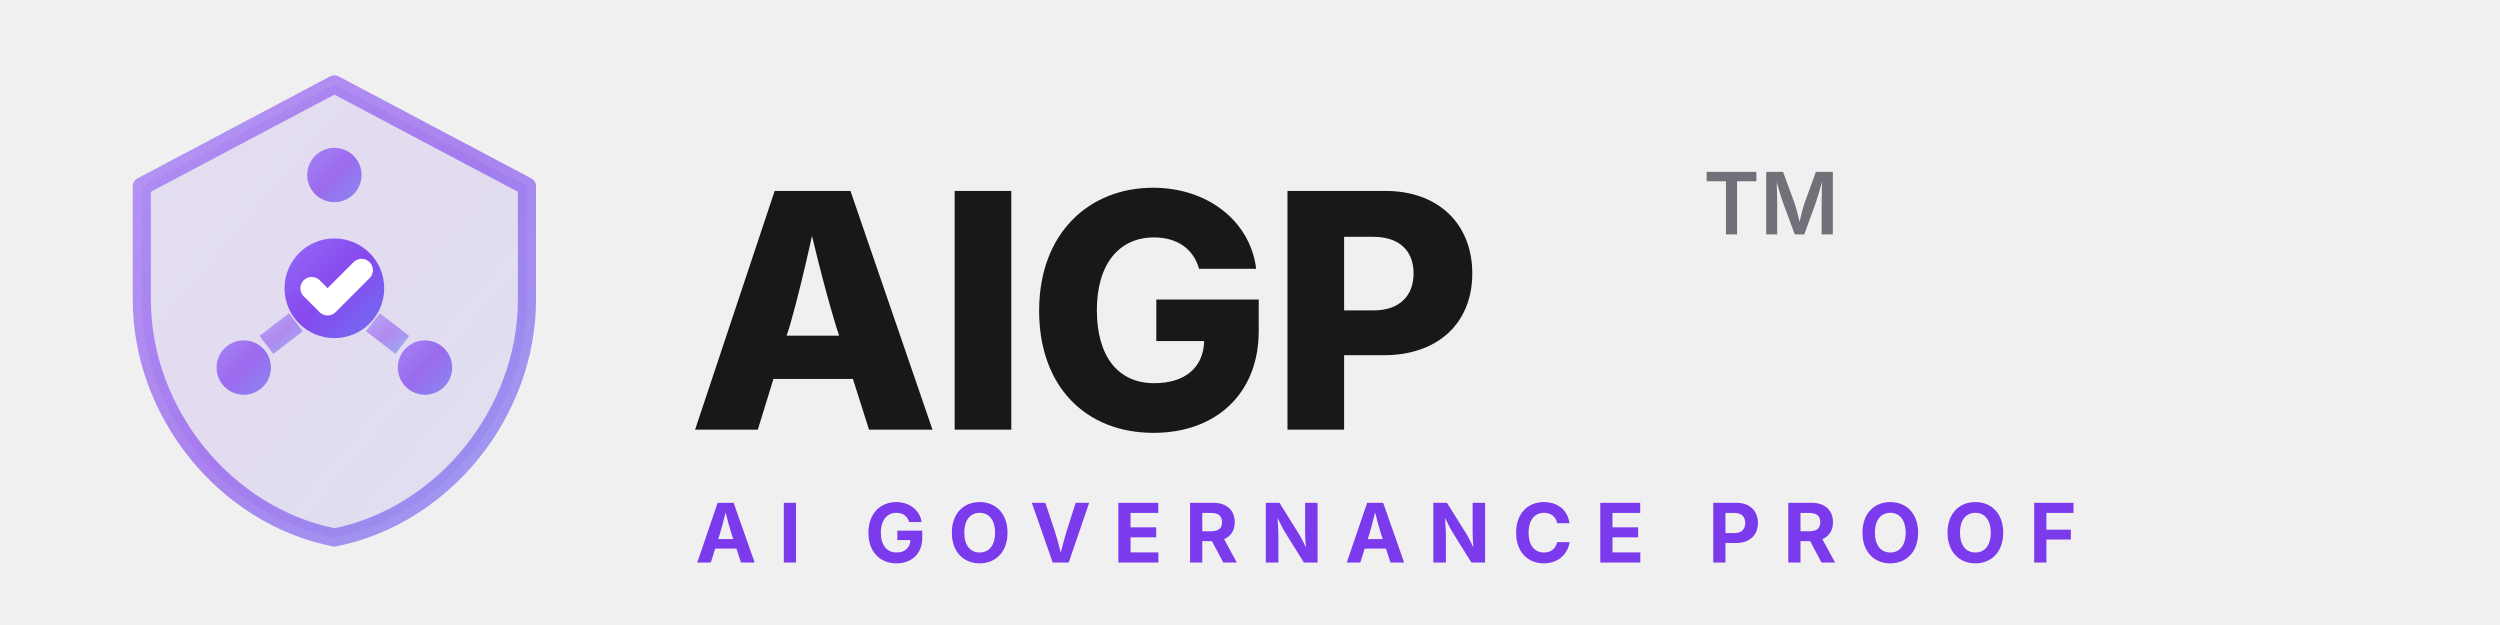
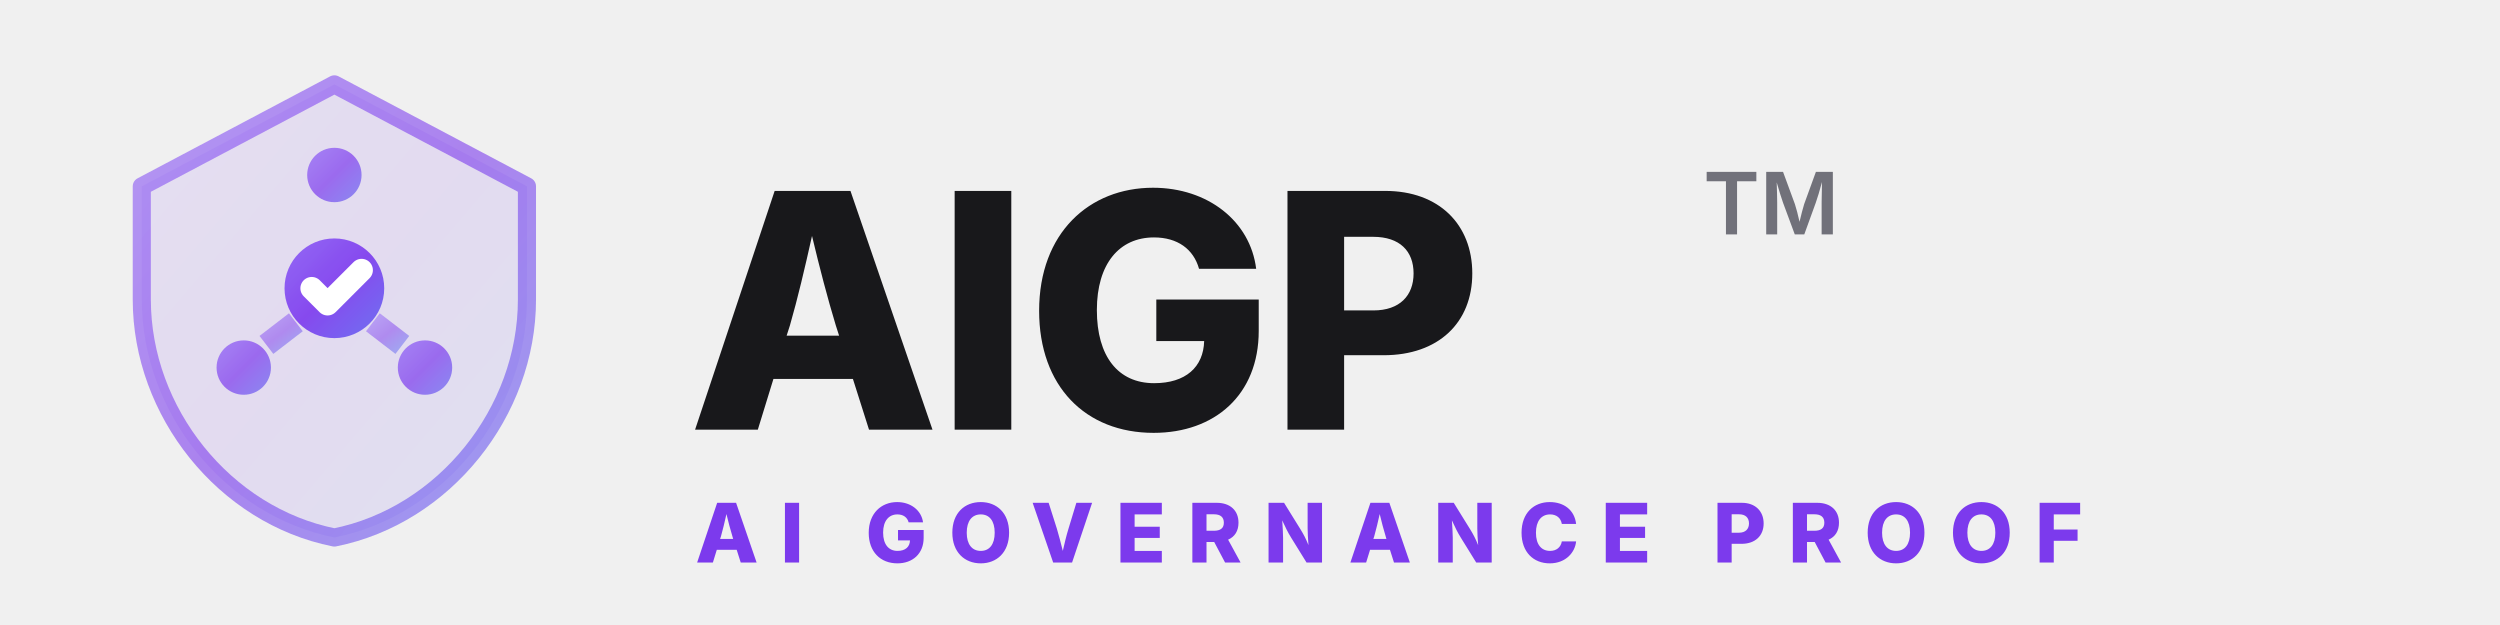
<svg xmlns="http://www.w3.org/2000/svg" viewBox="0 0 320 80" fill="none">
  <defs>
    <linearGradient id="aigp-grad" x1="0%" y1="0%" x2="100%" y2="100%">
      <stop offset="0%" style="stop-color:#8B5CF6;stop-opacity:1" />
      <stop offset="100%" style="stop-color:#6366F1;stop-opacity:1" />
    </linearGradient>
    <linearGradient id="aigp-shield-grad" x1="0%" y1="0%" x2="100%" y2="100%">
      <stop offset="0%" style="stop-color:#8B5CF6;stop-opacity:1" />
      <stop offset="50%" style="stop-color:#7C3AED;stop-opacity:1" />
      <stop offset="100%" style="stop-color:#6366F1;stop-opacity:1" />
    </linearGradient>
  </defs>
  <g transform="translate(8, 5) scale(2.9)">
    <path d="M12 2L3.5 6.5V11.5C3.5 16.45 7.14 21.03 12 22C16.86 21.03 20.5 16.45 20.5 11.5V6.5L12 2Z" fill="url(#aigp-shield-grad)" opacity="0.12" />
    <path d="M12 2L3.5 6.5V11.5C3.5 16.45 7.14 21.03 12 22C16.86 21.03 20.5 16.45 20.5 11.5V6.5L12 2Z" stroke="url(#aigp-shield-grad)" stroke-width="0.8" stroke-linecap="round" stroke-linejoin="round" fill="none" opacity="0.6" />
    <circle cx="12" cy="11" r="2.2" fill="url(#aigp-shield-grad)" opacity="0.9" />
    <circle cx="12" cy="6" r="1.2" fill="url(#aigp-shield-grad)" opacity="0.7" />
    <circle cx="8" cy="14.5" r="1.2" fill="url(#aigp-shield-grad)" opacity="0.7" />
    <circle cx="16" cy="14.5" r="1.2" fill="url(#aigp-shield-grad)" opacity="0.7" />
    <line x1="12" y1="8.8" x2="12" y2="7.2" stroke="url(#aigp-shield-grad)" stroke-width="1" opacity="0.5" />
    <line x1="10.3" y1="12.5" x2="9" y2="13.5" stroke="url(#aigp-shield-grad)" stroke-width="1" opacity="0.5" />
    <line x1="13.7" y1="12.5" x2="15" y2="13.5" stroke="url(#aigp-shield-grad)" stroke-width="1" opacity="0.5" />
    <path d="M11 11L11.7 11.7L13.2 10.2" stroke="white" stroke-width="1" stroke-linecap="round" stroke-linejoin="round" fill="none" />
  </g>
  <text x="88" y="55" font-family="system-ui, -apple-system, 'Segoe UI', sans-serif" font-size="42" font-weight="800" letter-spacing="-0.5" fill="#18181B">
    AIGP
  </text>
  <text x="218" y="30" font-family="system-ui, -apple-system, 'Segoe UI', sans-serif" font-size="11" font-weight="600" fill="#71717A">
    TM
  </text>
-   <text x="89" y="72" font-family="system-ui, -apple-system, 'Segoe UI', sans-serif" font-size="10.5" font-weight="700" letter-spacing="2.8" fill="#7C3AED">
+   <text x="89" y="72" font-family="system-ui, -apple-system, 'Segoe UI', sans-serif" font-size="10.5" font-weight="800" letter-spacing="2.8" fill="#7C3AED">
    AI GOVERNANCE PROOF
  </text>
</svg>
